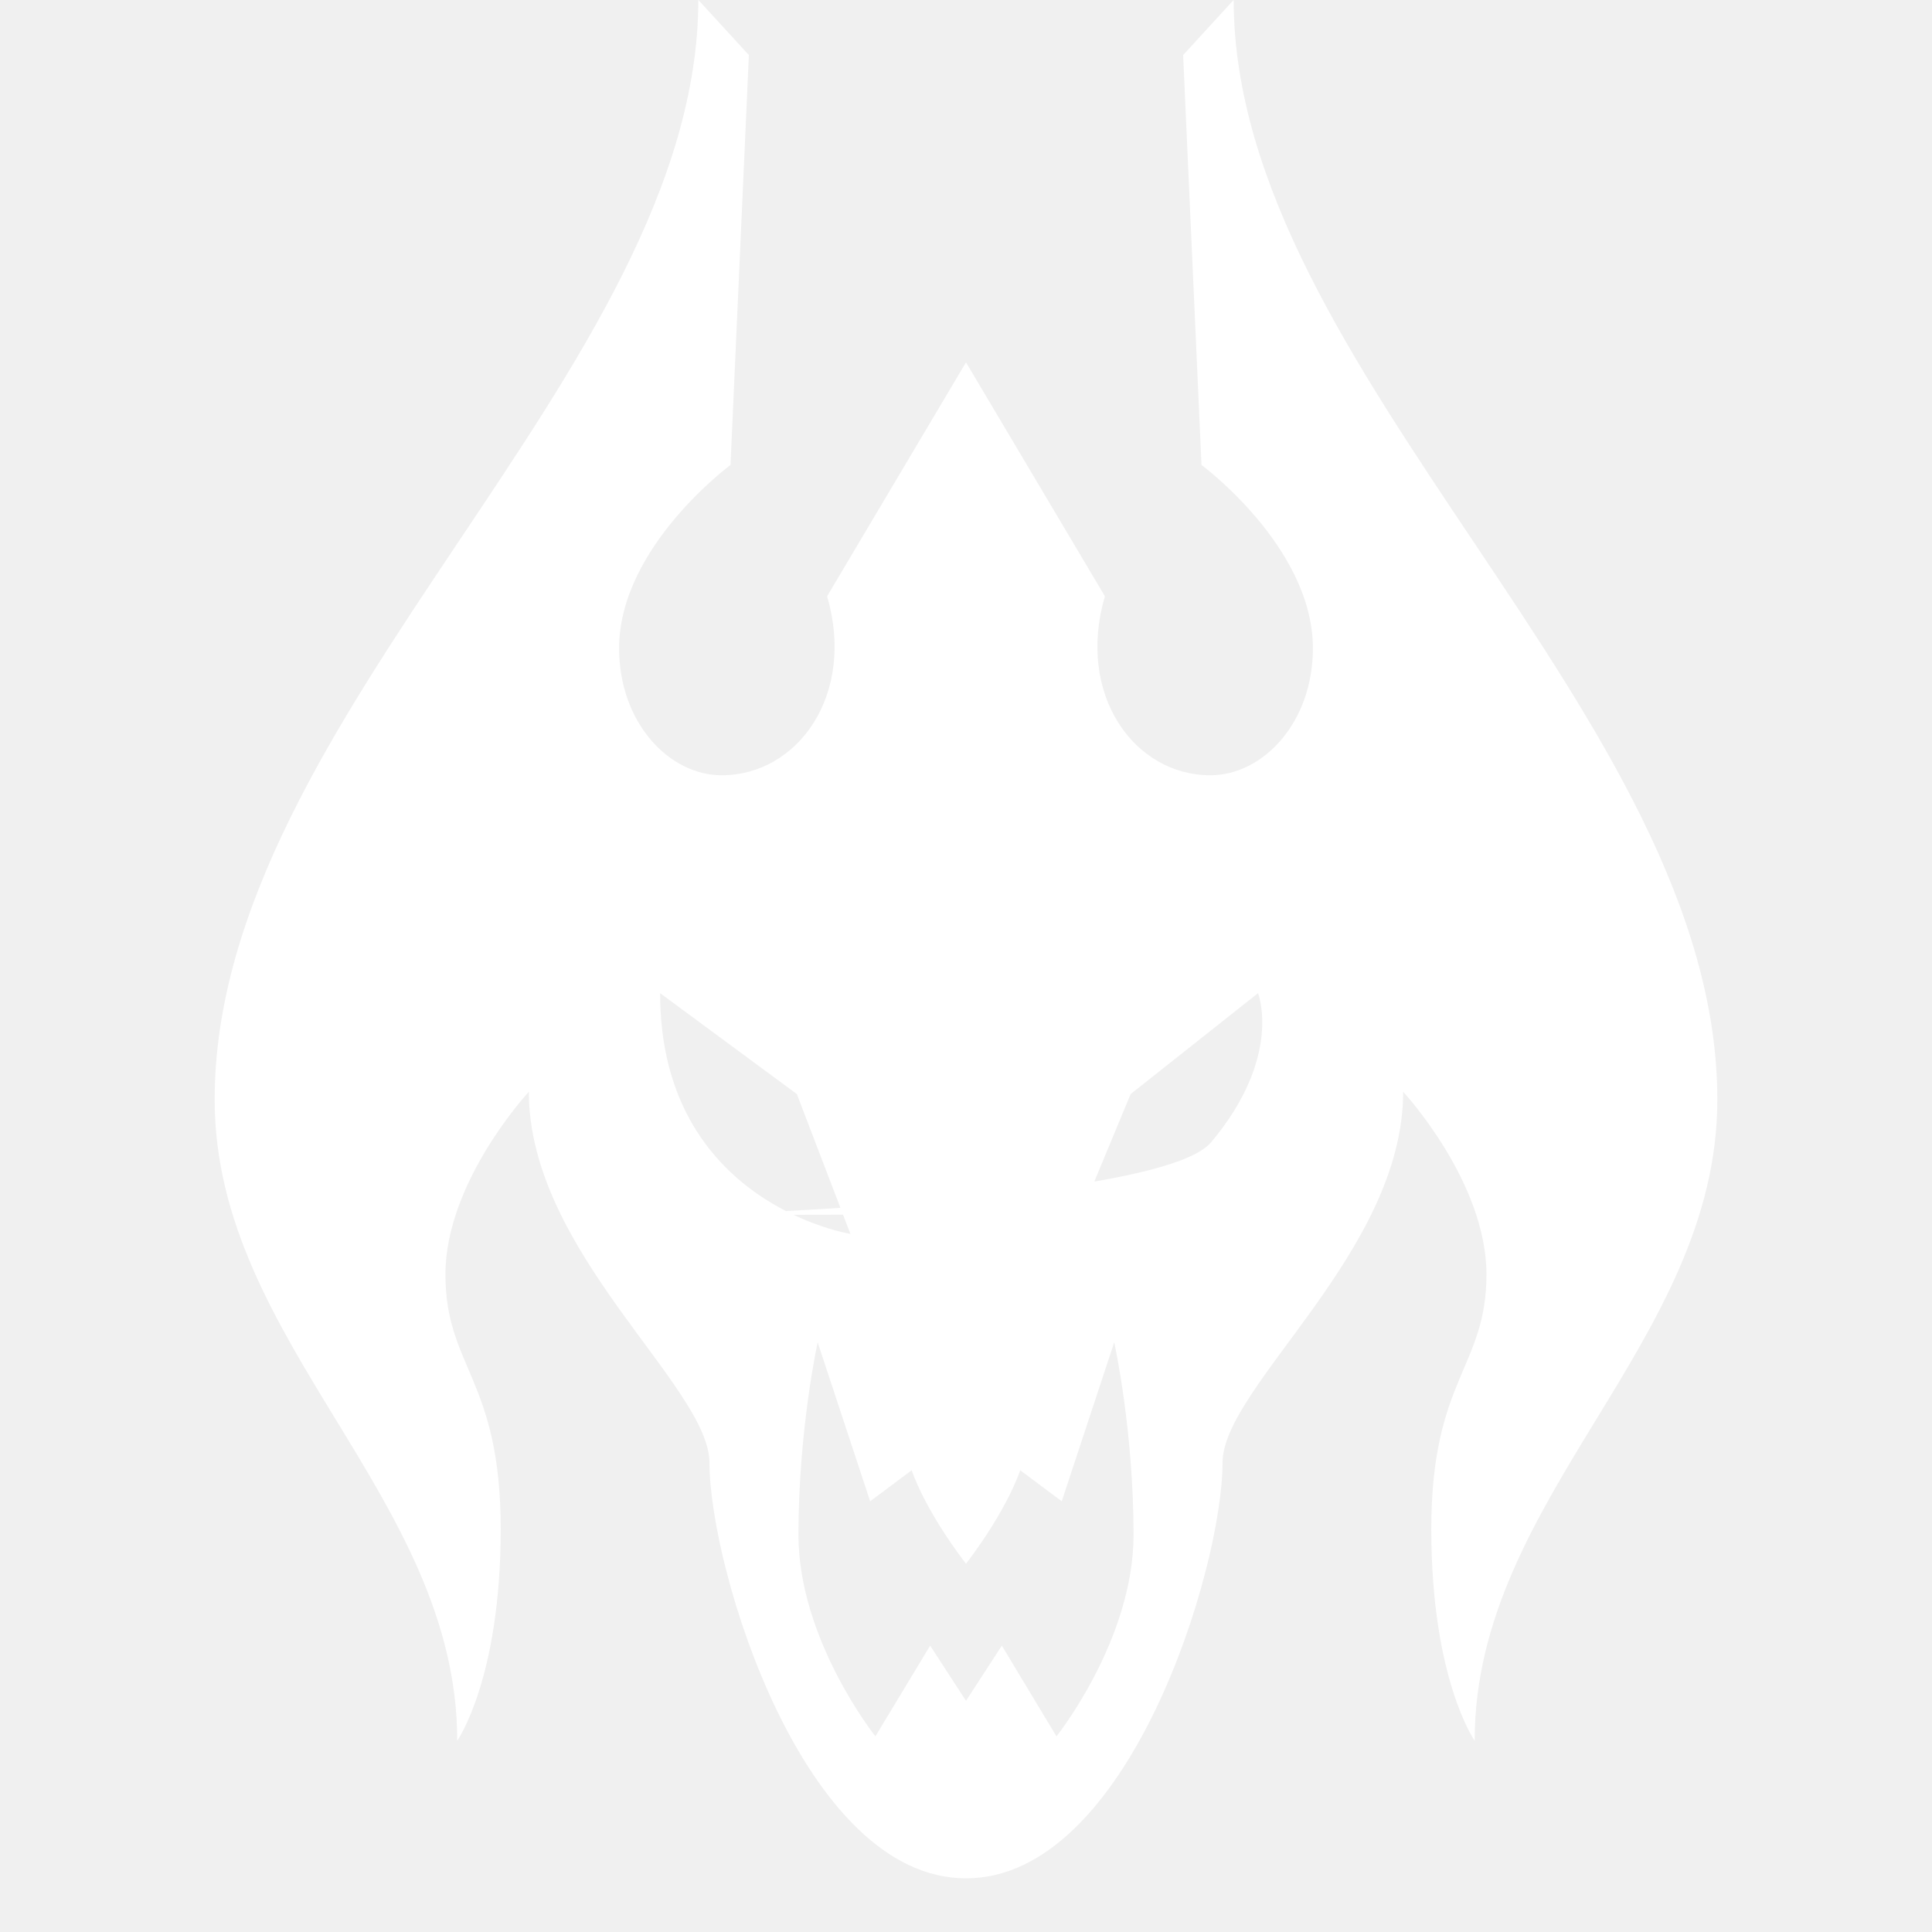
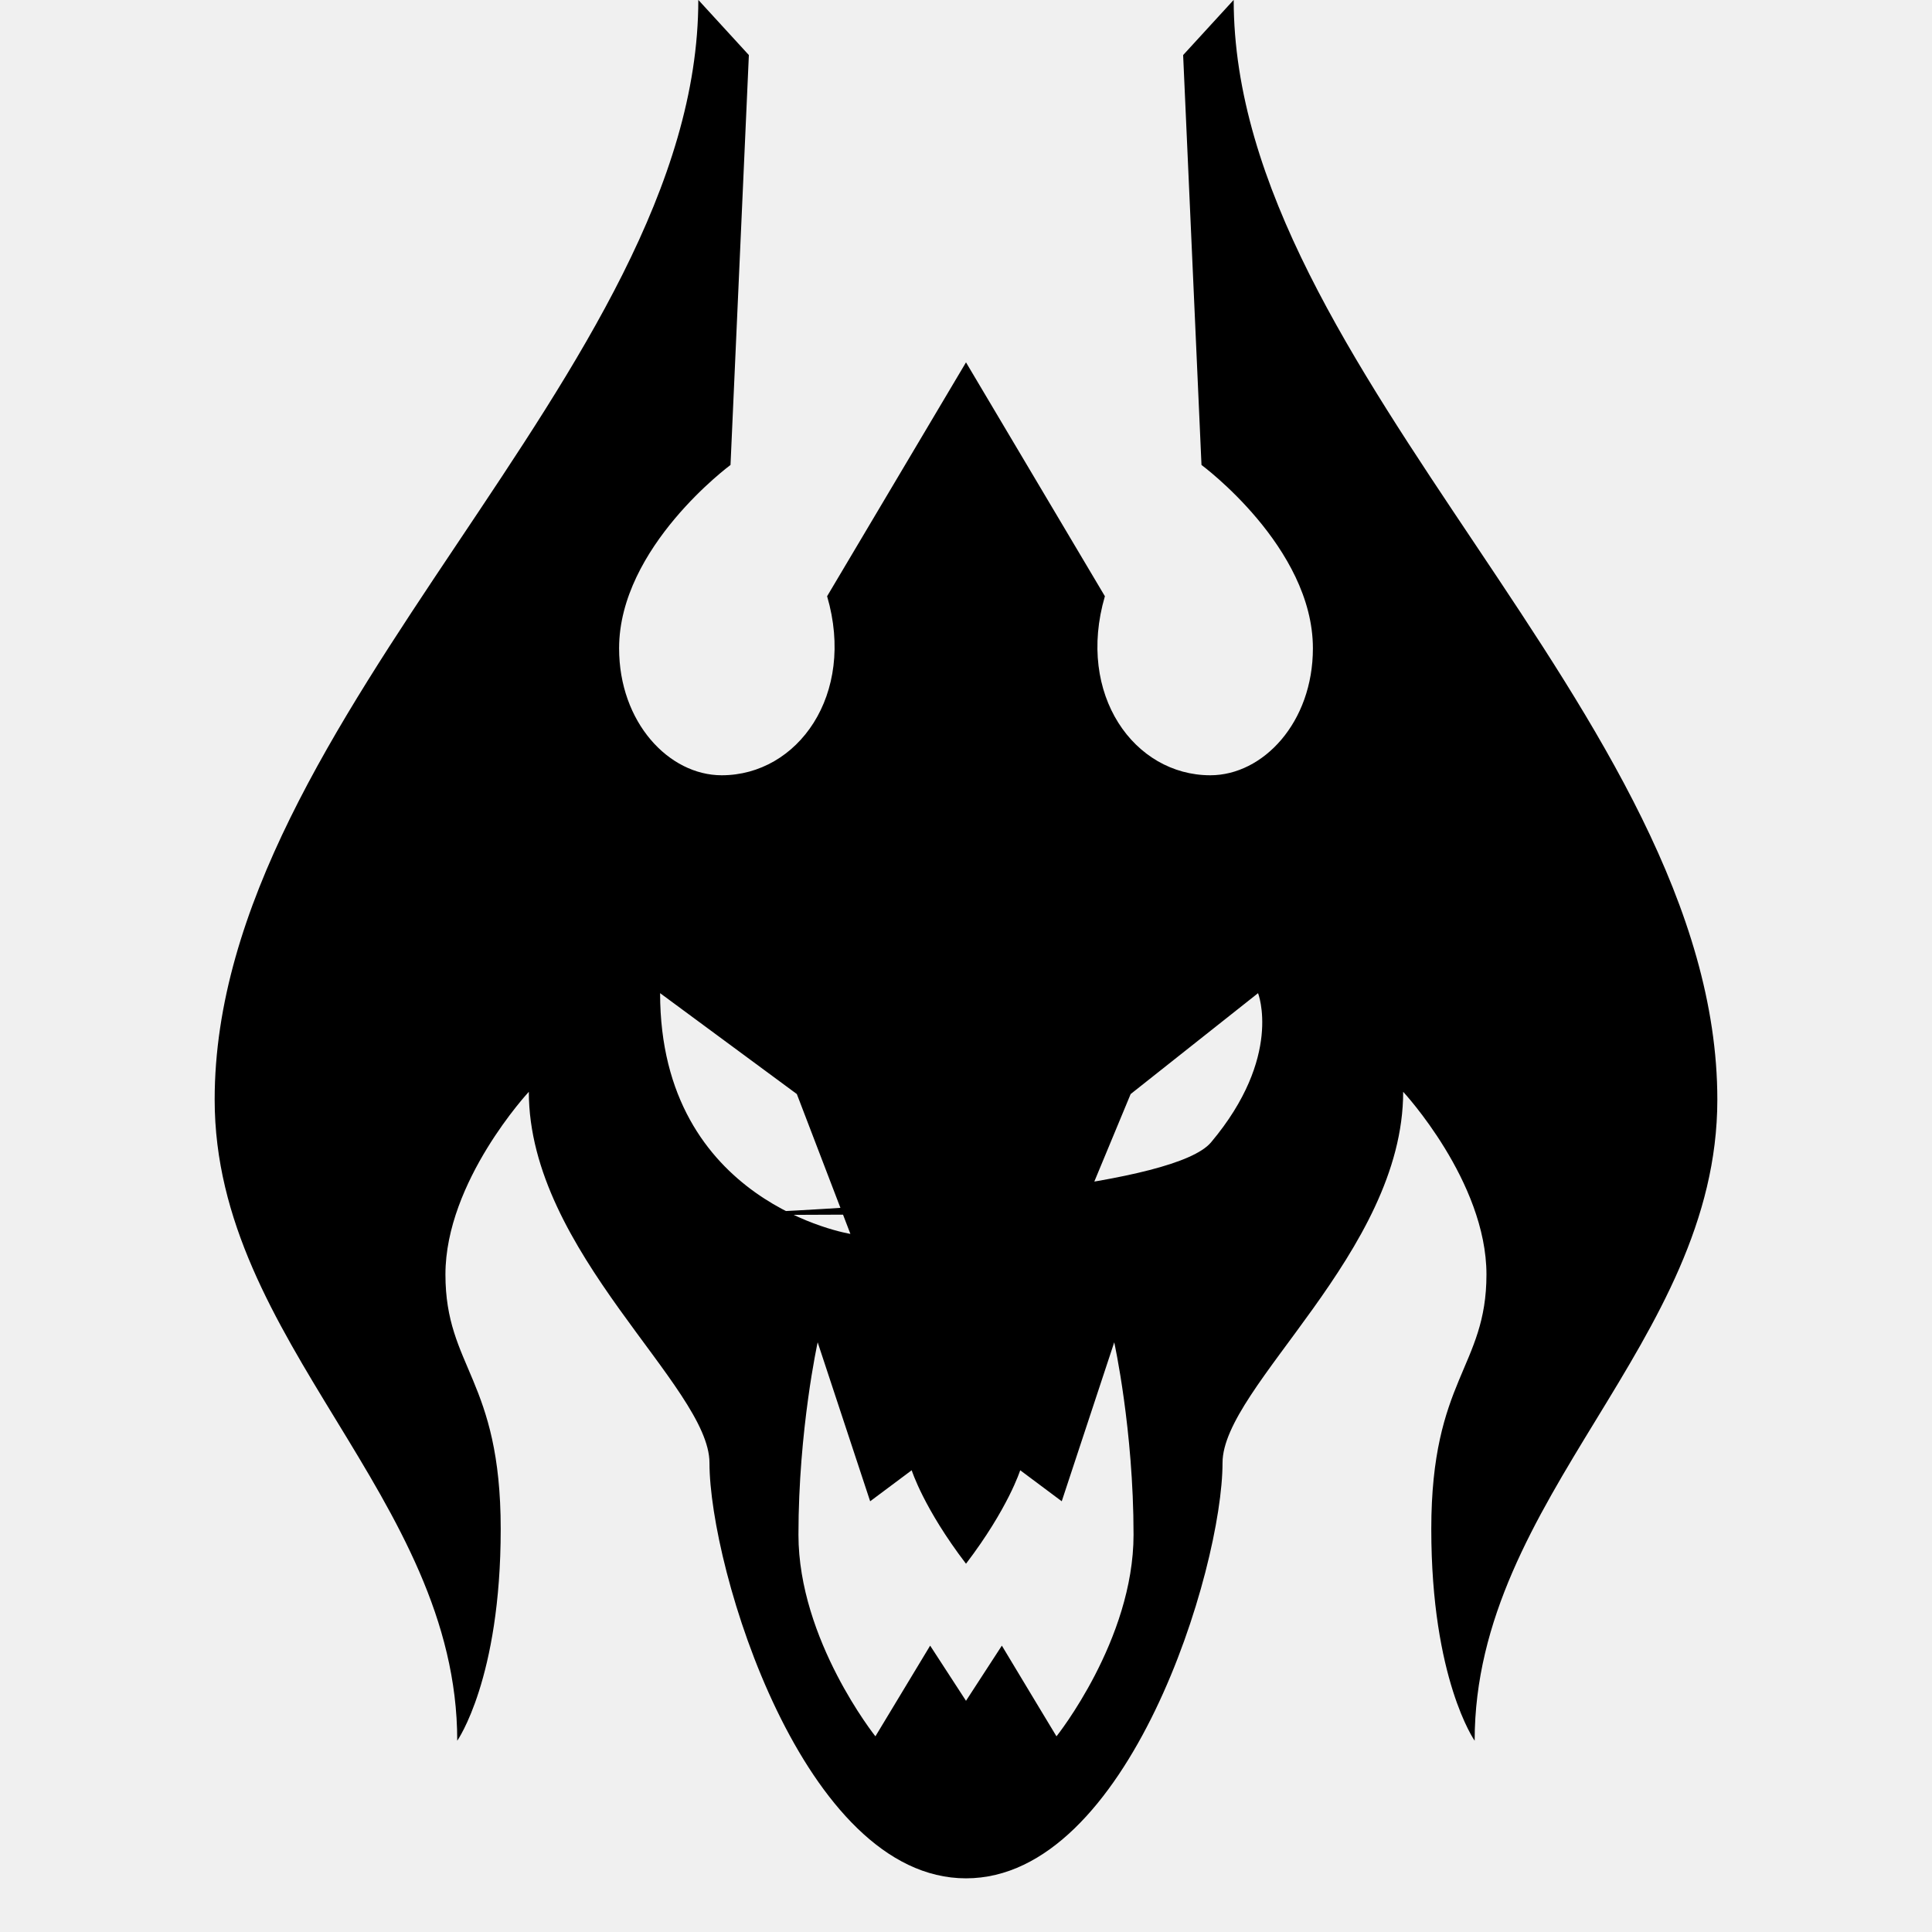
<svg xmlns="http://www.w3.org/2000/svg" viewBox="0 0 14 18" width="16" height="16">
-   <path fill="#FFFFFF" d="M9.283,10.643 C8.611,11.442.069,11.313 8.069,11.313 L8.534,10.193 L9.721,9.253 C9.721,9.253 9.954,9.845 9.283,10.643 M7.843,16.177 C7.843,16.177 7.503,15.614 7.334,15.332 L7,15.846 L6.666,15.332 C6.496,15.614 6.156,16.177 6.156,16.177 C6.156,16.177 5.439,15.279 5.439,14.299 C5.439,13.319 5.618,12.506 5.618,12.506 L6.107,13.987 L6.494,13.698 C6.494,13.698 6.605,14.052 7,14.569 C7.394,14.052 7.505,13.698 7.505,13.698 L7.892,13.987 L8.381,12.506 C8.381,12.506 8.561,13.319 8.561,14.299 C8.561,15.279 7.843,16.177 7.843,16.177 M4.15,9.253 L5.424,10.193 L5.923,11.496 C5.923,11.496 4.15,11.213 4.15,9.253 M9.494,-0.001 L9.023,0.513 L9.194,4.332 C9.194,4.332 10.232,5.097 10.232,6.04 C10.232,6.731 9.768,7.223 9.276,7.223 C8.568,7.223 8.026,6.473 8.294,5.555 L7,3.376 L7,3.376 L5.706,5.555 C5.974,6.473 5.432,7.223 4.724,7.223 C4.232,7.223 3.768,6.731 3.768,6.04 C3.768,5.097 4.806,4.332 4.806,4.332 L4.977,0.513 L4.506,-0.001 C4.506,3.449 0,6.67 0,10.245 C0,12.51 2.26,13.945 2.26,16.218 C2.26,16.218 2.665,15.644 2.665,14.246 C2.665,12.847 2.15,12.741 2.15,11.874 C2.15,11.007 2.927,10.172 2.927,10.172 C2.927,11.667 4.61,12.918 4.61,13.629 C4.61,14.613 5.485,17.5 7,17.5 C8.515,17.5 9.39,14.613 9.39,13.629 C9.39,12.918 11.073,11.667 11.073,10.172 C11.073,10.172 11.849,11.007 11.849,11.874 C11.849,12.741 11.335,12.847 11.335,14.246 C11.335,15.644 11.739,16.218 11.739,16.218 C11.739,13.945 14,12.51 14,10.245 C14,6.67 9.494,3.449 9.494,-0.001" />
+   <path fill="currentColor" d="M9.283,10.643 C8.611,11.442.069,11.313 8.069,11.313 L8.534,10.193 L9.721,9.253 C9.721,9.253 9.954,9.845 9.283,10.643 M7.843,16.177 C7.843,16.177 7.503,15.614 7.334,15.332 L7,15.846 L6.666,15.332 C6.496,15.614 6.156,16.177 6.156,16.177 C6.156,16.177 5.439,15.279 5.439,14.299 C5.439,13.319 5.618,12.506 5.618,12.506 L6.107,13.987 L6.494,13.698 C6.494,13.698 6.605,14.052 7,14.569 C7.394,14.052 7.505,13.698 7.505,13.698 L7.892,13.987 L8.381,12.506 C8.381,12.506 8.561,13.319 8.561,14.299 C8.561,15.279 7.843,16.177 7.843,16.177 M4.15,9.253 L5.424,10.193 L5.923,11.496 C5.923,11.496 4.15,11.213 4.15,9.253 M9.494,-0.001 L9.023,0.513 L9.194,4.332 C9.194,4.332 10.232,5.097 10.232,6.04 C10.232,6.731 9.768,7.223 9.276,7.223 C8.568,7.223 8.026,6.473 8.294,5.555 L7,3.376 L7,3.376 L5.706,5.555 C5.974,6.473 5.432,7.223 4.724,7.223 C4.232,7.223 3.768,6.731 3.768,6.04 C3.768,5.097 4.806,4.332 4.806,4.332 L4.977,0.513 L4.506,-0.001 C4.506,3.449 0,6.67 0,10.245 C0,12.51 2.26,13.945 2.26,16.218 C2.26,16.218 2.665,15.644 2.665,14.246 C2.665,12.847 2.15,12.741 2.15,11.874 C2.15,11.007 2.927,10.172 2.927,10.172 C2.927,11.667 4.61,12.918 4.61,13.629 C4.61,14.613 5.485,17.5 7,17.5 C8.515,17.5 9.39,14.613 9.39,13.629 C9.39,12.918 11.073,11.667 11.073,10.172 C11.073,10.172 11.849,11.007 11.849,11.874 C11.849,12.741 11.335,12.847 11.335,14.246 C11.335,15.644 11.739,16.218 11.739,16.218 C11.739,13.945 14,12.51 14,10.245 C14,6.67 9.494,3.449 9.494,-0.001" />
</svg>
